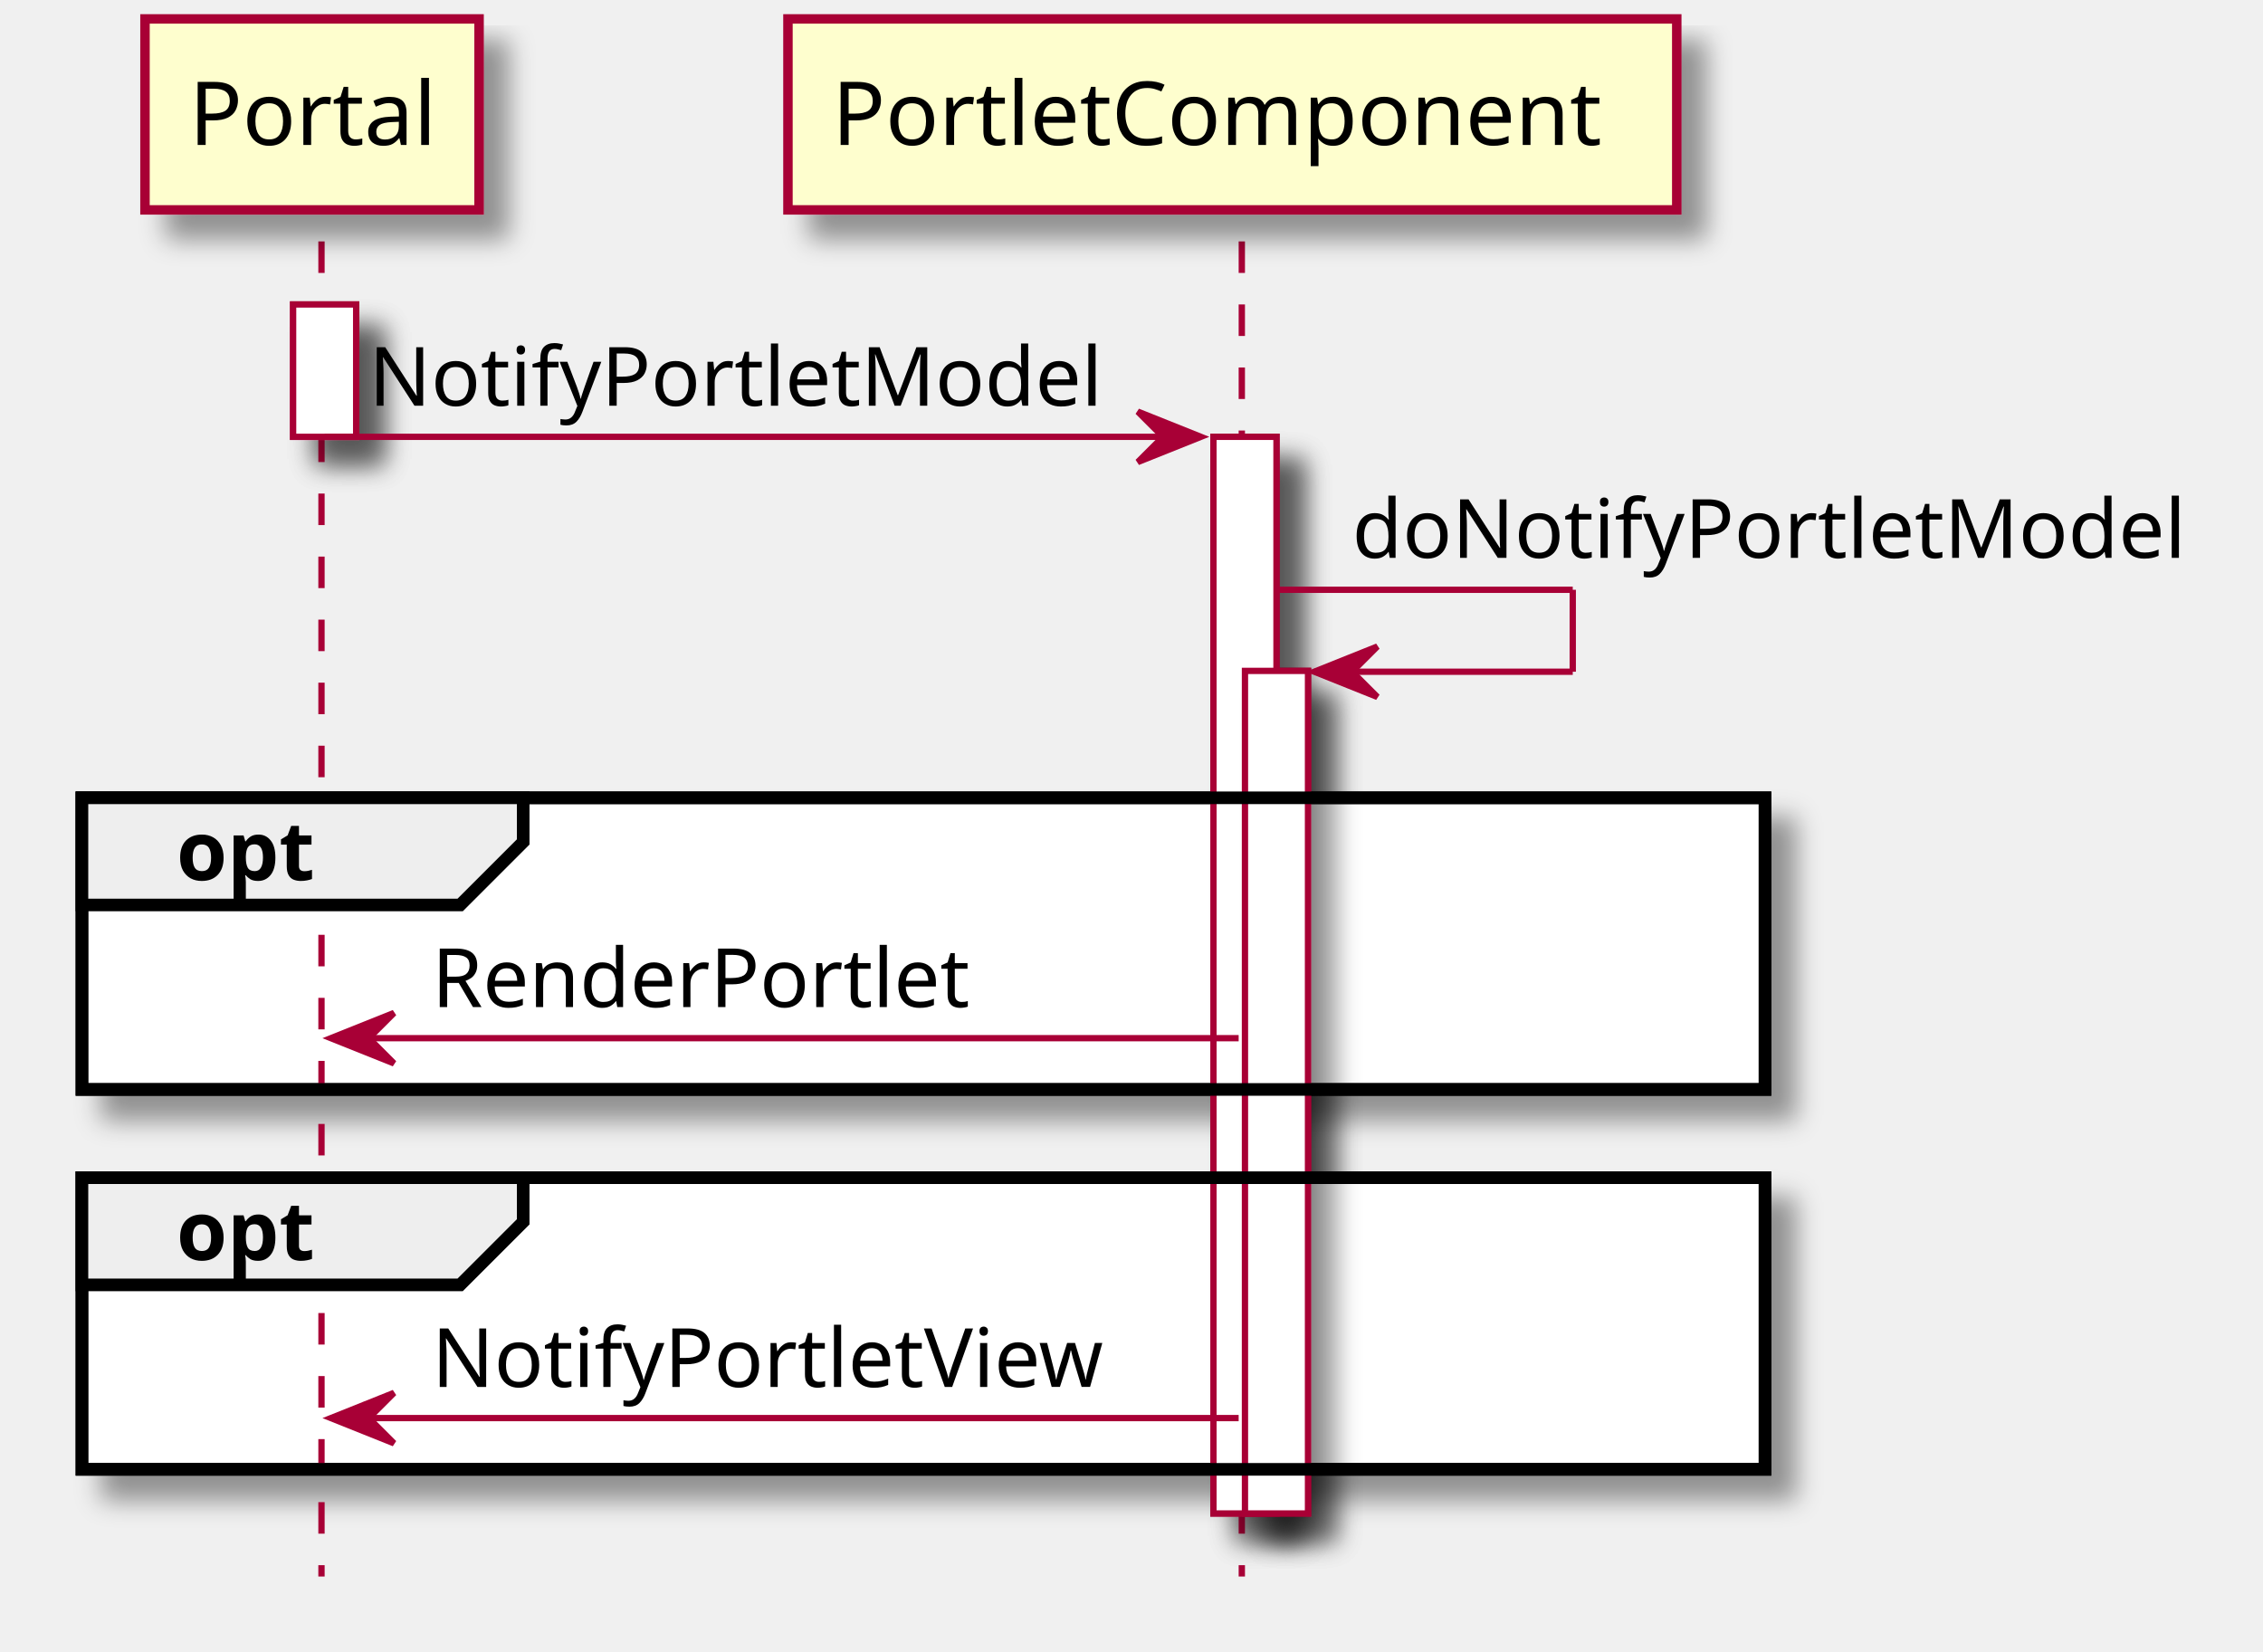
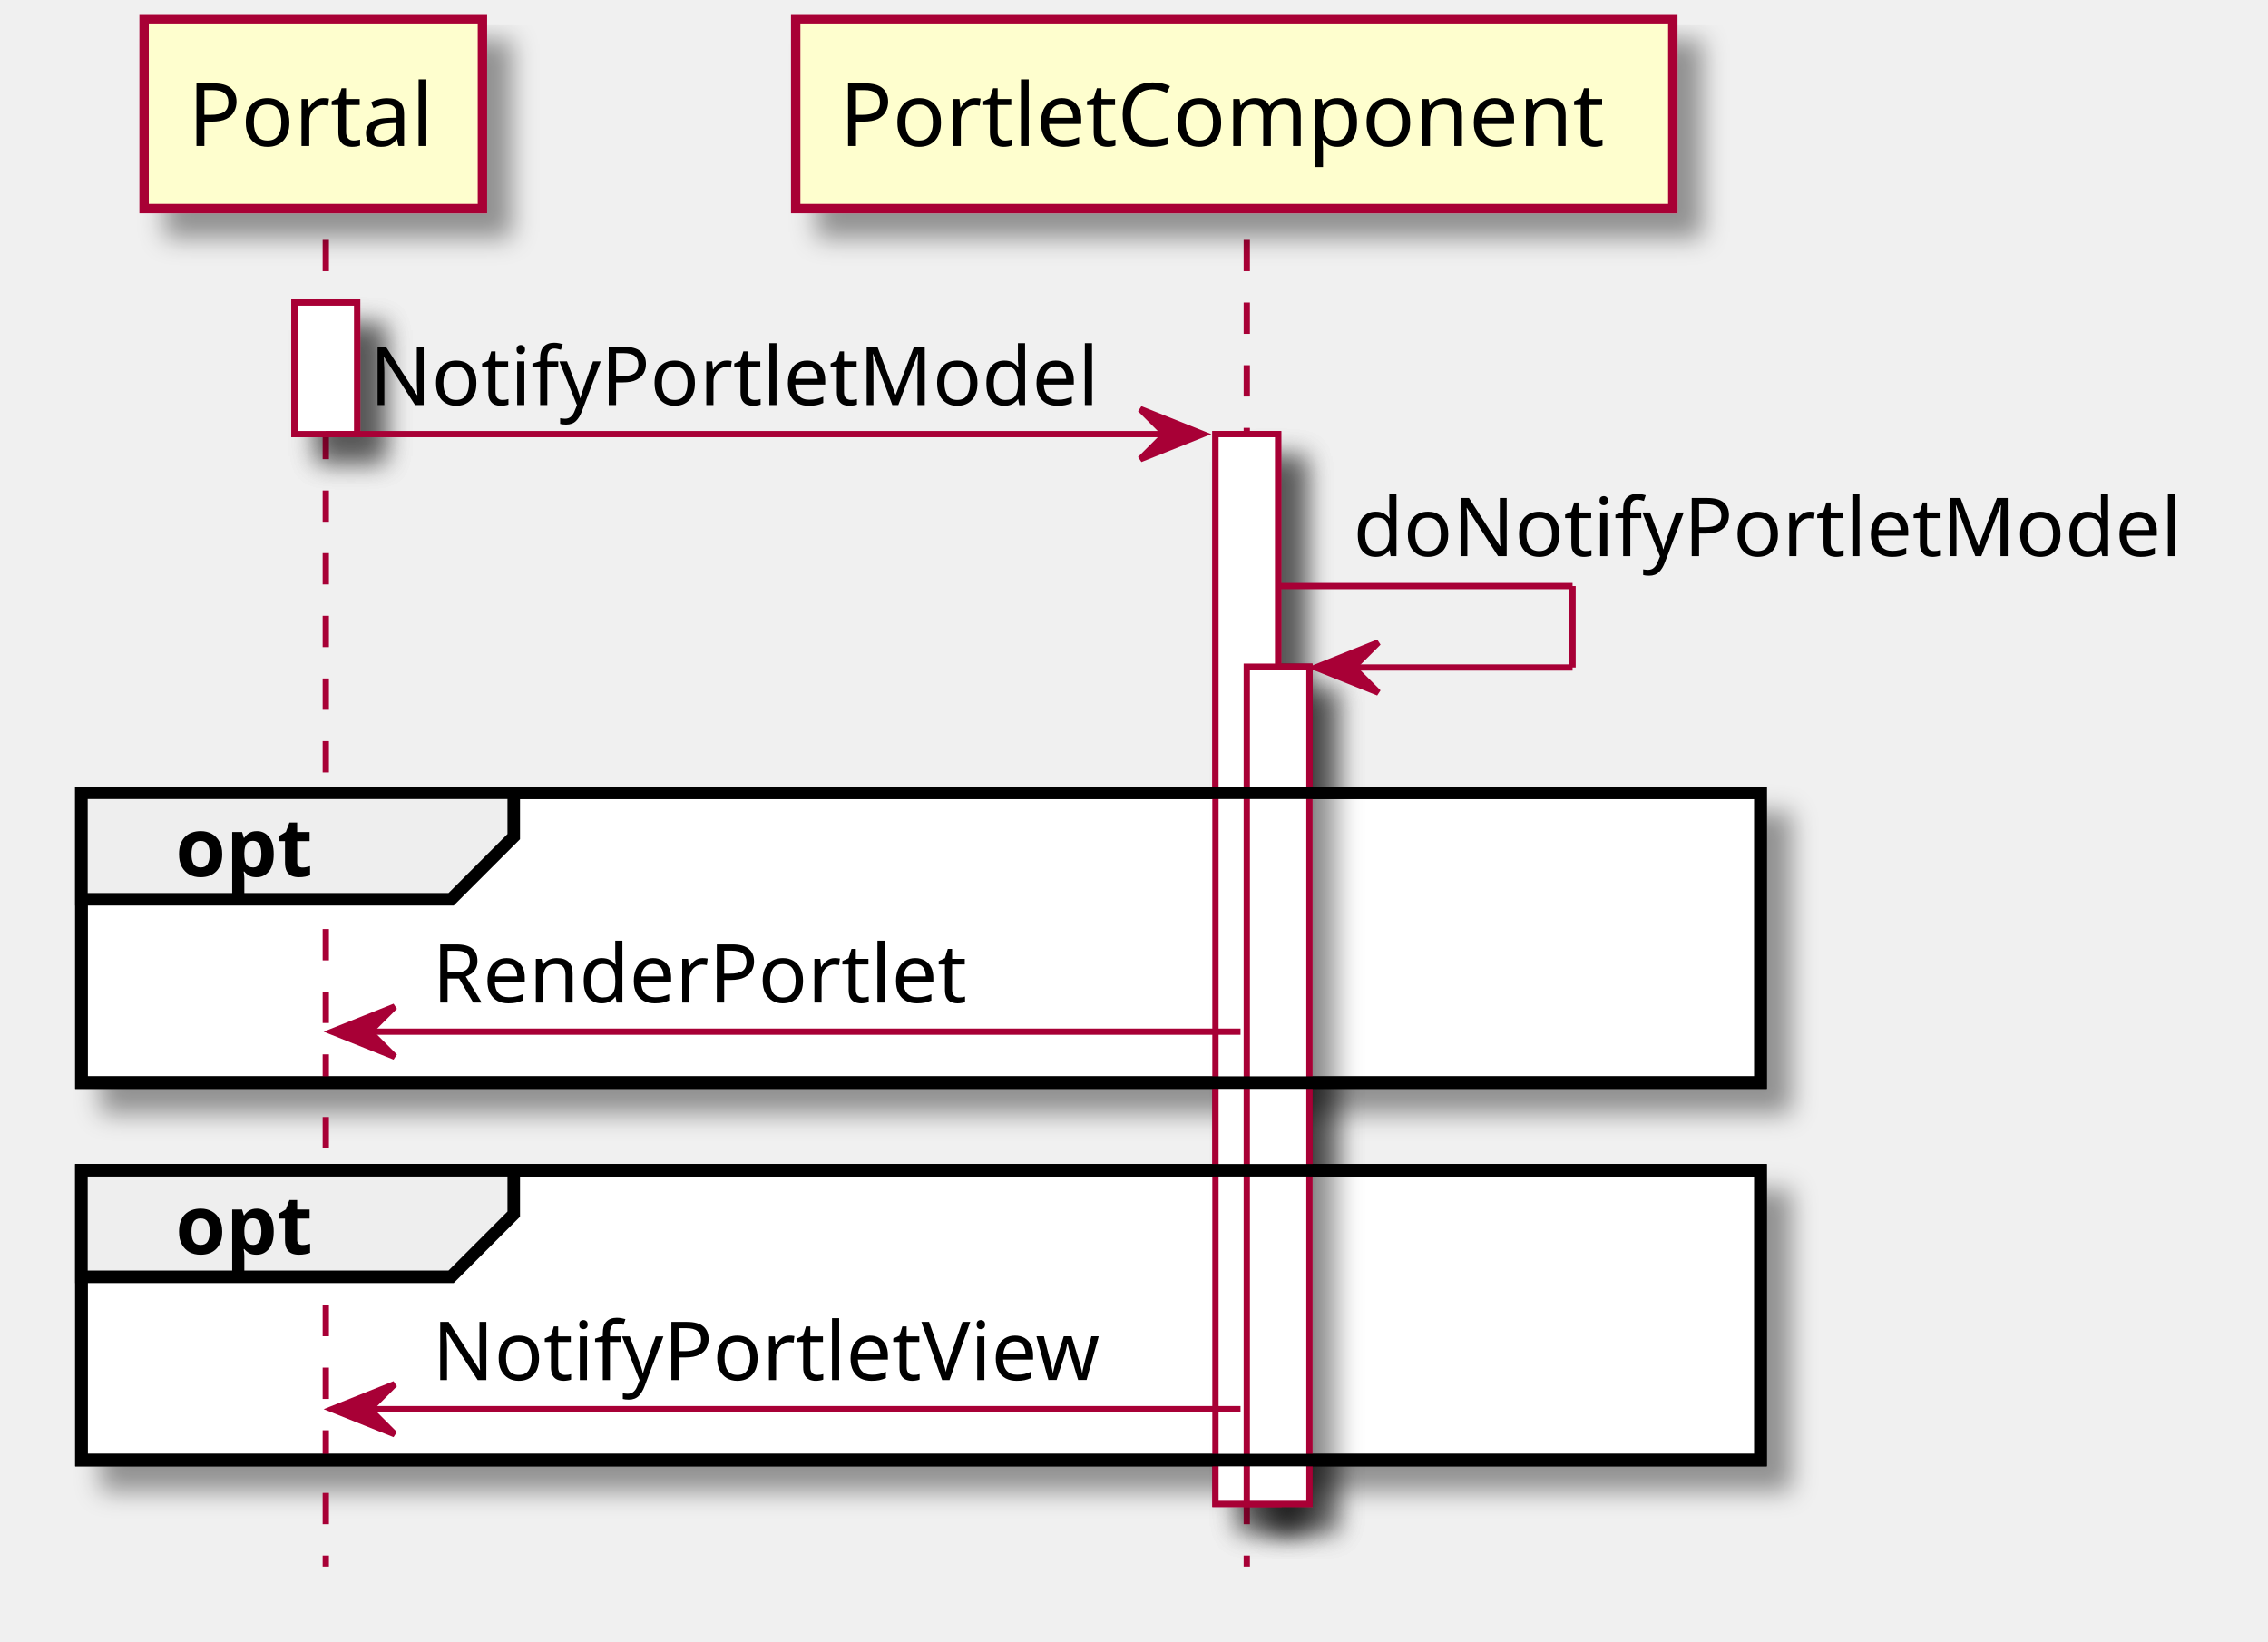
- <svg xmlns="http://www.w3.org/2000/svg" contentScriptType="application/ecmascript" contentStyleType="text/css" height="262px" preserveAspectRatio="none" style="width:359px;height:262px;" version="1.1" viewBox="0 0 359 262" width="359px" zoomAndPan="magnify">
+ <svg xmlns="http://www.w3.org/2000/svg" contentScriptType="application/ecmascript" contentStyleType="text/css" height="262px" preserveAspectRatio="none" style="width:362px;height:262px;" version="1.1" viewBox="0 0 362 262" width="362px" zoomAndPan="magnify">
  <defs>
    <filter height="300%" id="f1hb0wpuh1xgyd" width="300%" x="-1" y="-1">
      <feGaussianBlur result="blurOut" stdDeviation="2.0" />
      <feColorMatrix in="blurOut" result="blurOut2" type="matrix" values="0 0 0 0 0 0 0 0 0 0 0 0 0 0 0 0 0 0 .4 0" />
      <feOffset dx="4.0" dy="4.0" in="blurOut2" result="blurOut3" />
      <feBlend in="SourceGraphic" in2="blurOut3" mode="normal" />
    </filter>
  </defs>
  <g>
-     <rect fill="#FFFFFF" filter="url(#f1hb0wpuh1xgyd)" height="21" style="stroke: #A80036; stroke-width: 1.0;" width="10" x="46.5" y="48.297" />
-     <rect fill="#FFFFFF" filter="url(#f1hb0wpuh1xgyd)" height="170.797" style="stroke: #A80036; stroke-width: 1.0;" width="10" x="192.5" y="69.297" />
-     <rect fill="#FFFFFF" filter="url(#f1hb0wpuh1xgyd)" height="133.664" style="stroke: #A80036; stroke-width: 1.0;" width="10" x="197.5" y="106.43" />
-     <rect fill="#FFFFFF" filter="url(#f1hb0wpuh1xgyd)" height="46.266" style="stroke: #000000; stroke-width: 2.0;" width="267" x="13" y="126.562" />
-     <rect fill="#FFFFFF" filter="url(#f1hb0wpuh1xgyd)" height="46.266" style="stroke: #000000; stroke-width: 2.0;" width="267" x="13" y="186.828" />
-     <line style="stroke: #A80036; stroke-width: 1.0; stroke-dasharray: 5.0,5.0;" x1="51" x2="51" y1="38.297" y2="250.094" />
-     <line style="stroke: #A80036; stroke-width: 1.0; stroke-dasharray: 5.0,5.0;" x1="197" x2="197" y1="38.297" y2="250.094" />
-     <rect fill="#FEFECE" filter="url(#f1hb0wpuh1xgyd)" height="30.297" style="stroke: #A80036; stroke-width: 1.5;" width="53" x="23" y="3" />
-     <text fill="#000000" font-family="sans-serif" font-size="14" lengthAdjust="spacingAndGlyphs" textLength="39" x="30" y="22.995">Portal</text>
-     <rect fill="#FEFECE" filter="url(#f1hb0wpuh1xgyd)" height="30.297" style="stroke: #A80036; stroke-width: 1.5;" width="141" x="125" y="3" />
-     <text fill="#000000" font-family="sans-serif" font-size="14" lengthAdjust="spacingAndGlyphs" textLength="127" x="132" y="22.995">PortletComponent</text>
-     <rect fill="#FFFFFF" filter="url(#f1hb0wpuh1xgyd)" height="21" style="stroke: #A80036; stroke-width: 1.0;" width="10" x="46.5" y="48.297" />
-     <rect fill="#FFFFFF" filter="url(#f1hb0wpuh1xgyd)" height="170.797" style="stroke: #A80036; stroke-width: 1.0;" width="10" x="192.5" y="69.297" />
-     <rect fill="#FFFFFF" filter="url(#f1hb0wpuh1xgyd)" height="133.664" style="stroke: #A80036; stroke-width: 1.0;" width="10" x="197.5" y="106.43" />
-     <polygon fill="#A80036" points="180.5,65.297,190.5,69.297,180.5,73.297,184.5,69.297" style="stroke: #A80036; stroke-width: 1.0;" />
-     <line style="stroke: #A80036; stroke-width: 1.0;" x1="51.5" x2="186.5" y1="69.297" y2="69.297" />
-     <text fill="#000000" font-family="sans-serif" font-size="13" lengthAdjust="spacingAndGlyphs" textLength="117" x="58.5" y="64.364">NotifyPortletModel</text>
-     <line style="stroke: #A80036; stroke-width: 1.0;" x1="202.5" x2="249.5" y1="93.562" y2="93.562" />
-     <line style="stroke: #A80036; stroke-width: 1.0;" x1="249.5" x2="249.5" y1="93.562" y2="106.562" />
-     <line style="stroke: #A80036; stroke-width: 1.0;" x1="208.5" x2="249.5" y1="106.562" y2="106.562" />
-     <polygon fill="#A80036" points="218.5,102.562,208.5,106.562,218.5,110.562,214.5,106.562" style="stroke: #A80036; stroke-width: 1.0;" />
-     <text fill="#000000" font-family="sans-serif" font-size="13" lengthAdjust="spacingAndGlyphs" textLength="133" x="214.5" y="88.497">doNotifyPortletModel</text>
-     <rect fill="none" height="46.266" style="stroke: #000000; stroke-width: 2.0;" width="267" x="13" y="126.562" />
-     <polygon fill="#EEEEEE" points="13,126.562,83,126.562,83,133.562,73,143.562,13,143.562,13,126.562" style="stroke: #000000; stroke-width: 2.0;" />
-     <text fill="#000000" font-family="sans-serif" font-size="13" font-weight="bold" lengthAdjust="spacingAndGlyphs" textLength="25" x="28" y="139.629">opt</text>
-     <polygon fill="#A80036" points="62.5,160.695,52.5,164.695,62.5,168.695,58.5,164.695" style="stroke: #A80036; stroke-width: 1.0;" />
-     <line style="stroke: #A80036; stroke-width: 1.0;" x1="56.5" x2="196.5" y1="164.695" y2="164.695" />
-     <text fill="#000000" font-family="sans-serif" font-size="13" lengthAdjust="spacingAndGlyphs" textLength="87" x="68.5" y="159.762">RenderPortlet</text>
-     <rect fill="none" height="46.266" style="stroke: #000000; stroke-width: 2.0;" width="267" x="13" y="186.828" />
-     <polygon fill="#EEEEEE" points="13,186.828,83,186.828,83,193.828,73,203.828,13,203.828,13,186.828" style="stroke: #000000; stroke-width: 2.0;" />
-     <text fill="#000000" font-family="sans-serif" font-size="13" font-weight="bold" lengthAdjust="spacingAndGlyphs" textLength="25" x="28" y="199.895">opt</text>
-     <polygon fill="#A80036" points="62.5,220.961,52.5,224.961,62.5,228.961,58.5,224.961" style="stroke: #A80036; stroke-width: 1.0;" />
-     <line style="stroke: #A80036; stroke-width: 1.0;" x1="56.5" x2="196.5" y1="224.961" y2="224.961" />
-     <text fill="#000000" font-family="sans-serif" font-size="13" lengthAdjust="spacingAndGlyphs" textLength="108" x="68.5" y="220.028">NotifyPortletView</text>
+     <rect fill="#FFFFFF" filter="url(#f1hb0wpuh1xgyd)" height="21" style="stroke: #A80036; stroke-width: 1.0;" width="10" x="47" y="48.29" />
+     <rect fill="#FFFFFF" filter="url(#f1hb0wpuh1xgyd)" height="170.759" style="stroke: #A80036; stroke-width: 1.0;" width="10" x="194" y="69.29" />
+     <rect fill="#FFFFFF" filter="url(#f1hb0wpuh1xgyd)" height="133.632" style="stroke: #A80036; stroke-width: 1.0;" width="10" x="199" y="106.416" />
+     <rect fill="#FFFFFF" filter="url(#f1hb0wpuh1xgyd)" height="46.253" style="stroke: #000000; stroke-width: 2.0;" width="268" x="13" y="126.543" />
+     <rect fill="#FFFFFF" filter="url(#f1hb0wpuh1xgyd)" height="46.253" style="stroke: #000000; stroke-width: 2.0;" width="268" x="13" y="186.796" />
+     <line style="stroke: #A80036; stroke-width: 1.0; stroke-dasharray: 5.0,5.0;" x1="52" x2="52" y1="38.29" y2="250.049" />
+     <line style="stroke: #A80036; stroke-width: 1.0; stroke-dasharray: 5.0,5.0;" x1="199" x2="199" y1="38.29" y2="250.049" />
+     <rect fill="#FEFECE" filter="url(#f1hb0wpuh1xgyd)" height="30.29" style="stroke: #A80036; stroke-width: 1.5;" width="54" x="23" y="3" />
+     <text fill="#000000" font-family="sans-serif" font-size="14" lengthAdjust="spacingAndGlyphs" textLength="40" x="30" y="23.303">Portal</text>
+     <rect fill="#FEFECE" filter="url(#f1hb0wpuh1xgyd)" height="30.29" style="stroke: #A80036; stroke-width: 1.5;" width="140" x="127" y="3" />
+     <text fill="#000000" font-family="sans-serif" font-size="14" lengthAdjust="spacingAndGlyphs" textLength="126" x="134" y="23.303">PortletComponent</text>
+     <rect fill="#FFFFFF" filter="url(#f1hb0wpuh1xgyd)" height="21" style="stroke: #A80036; stroke-width: 1.0;" width="10" x="47" y="48.29" />
+     <rect fill="#FFFFFF" filter="url(#f1hb0wpuh1xgyd)" height="170.759" style="stroke: #A80036; stroke-width: 1.0;" width="10" x="194" y="69.29" />
+     <rect fill="#FFFFFF" filter="url(#f1hb0wpuh1xgyd)" height="133.632" style="stroke: #A80036; stroke-width: 1.0;" width="10" x="199" y="106.416" />
+     <polygon fill="#A80036" points="182,65.29,192,69.29,182,73.29,186,69.29" style="stroke: #A80036; stroke-width: 1.0;" />
+     <line style="stroke: #A80036; stroke-width: 1.0;" x1="52" x2="188" y1="69.29" y2="69.29" />
+     <text fill="#000000" font-family="sans-serif" font-size="13" lengthAdjust="spacingAndGlyphs" textLength="118" x="59" y="64.643">NotifyPortletModel</text>
+     <line style="stroke: #A80036; stroke-width: 1.0;" x1="204" x2="251" y1="93.543" y2="93.543" />
+     <line style="stroke: #A80036; stroke-width: 1.0;" x1="251" x2="251" y1="93.543" y2="106.543" />
+     <line style="stroke: #A80036; stroke-width: 1.0;" x1="210" x2="251" y1="106.543" y2="106.543" />
+     <polygon fill="#A80036" points="220,102.543,210,106.543,220,110.543,216,106.543" style="stroke: #A80036; stroke-width: 1.0;" />
+     <text fill="#000000" font-family="sans-serif" font-size="13" lengthAdjust="spacingAndGlyphs" textLength="134" x="216" y="88.769">doNotifyPortletModel</text>
+     <rect fill="none" height="46.253" style="stroke: #000000; stroke-width: 2.0;" width="268" x="13" y="126.543" />
+     <polygon fill="#EEEEEE" points="13,126.543,82,126.543,82,133.543,72,143.543,13,143.543,13,126.543" style="stroke: #000000; stroke-width: 2.0;" />
+     <text fill="#000000" font-family="sans-serif" font-size="13" font-weight="bold" lengthAdjust="spacingAndGlyphs" textLength="24" x="28" y="139.895">opt</text>
+     <polygon fill="#A80036" points="63,160.669,53,164.669,63,168.669,59,164.669" style="stroke: #A80036; stroke-width: 1.0;" />
+     <line style="stroke: #A80036; stroke-width: 1.0;" x1="57" x2="198" y1="164.669" y2="164.669" />
+     <text fill="#000000" font-family="sans-serif" font-size="13" lengthAdjust="spacingAndGlyphs" textLength="84" x="69" y="160.022">RenderPortlet</text>
+     <rect fill="none" height="46.253" style="stroke: #000000; stroke-width: 2.0;" width="268" x="13" y="186.796" />
+     <polygon fill="#EEEEEE" points="13,186.796,82,186.796,82,193.796,72,203.796,13,203.796,13,186.796" style="stroke: #000000; stroke-width: 2.0;" />
+     <text fill="#000000" font-family="sans-serif" font-size="13" font-weight="bold" lengthAdjust="spacingAndGlyphs" textLength="24" x="28" y="200.148">opt</text>
+     <polygon fill="#A80036" points="63,220.922,53,224.922,63,228.922,59,224.922" style="stroke: #A80036; stroke-width: 1.0;" />
+     <line style="stroke: #A80036; stroke-width: 1.0;" x1="57" x2="198" y1="224.922" y2="224.922" />
+     <text fill="#000000" font-family="sans-serif" font-size="13" lengthAdjust="spacingAndGlyphs" textLength="110" x="69" y="220.275">NotifyPortletView</text>
  </g>
</svg>
